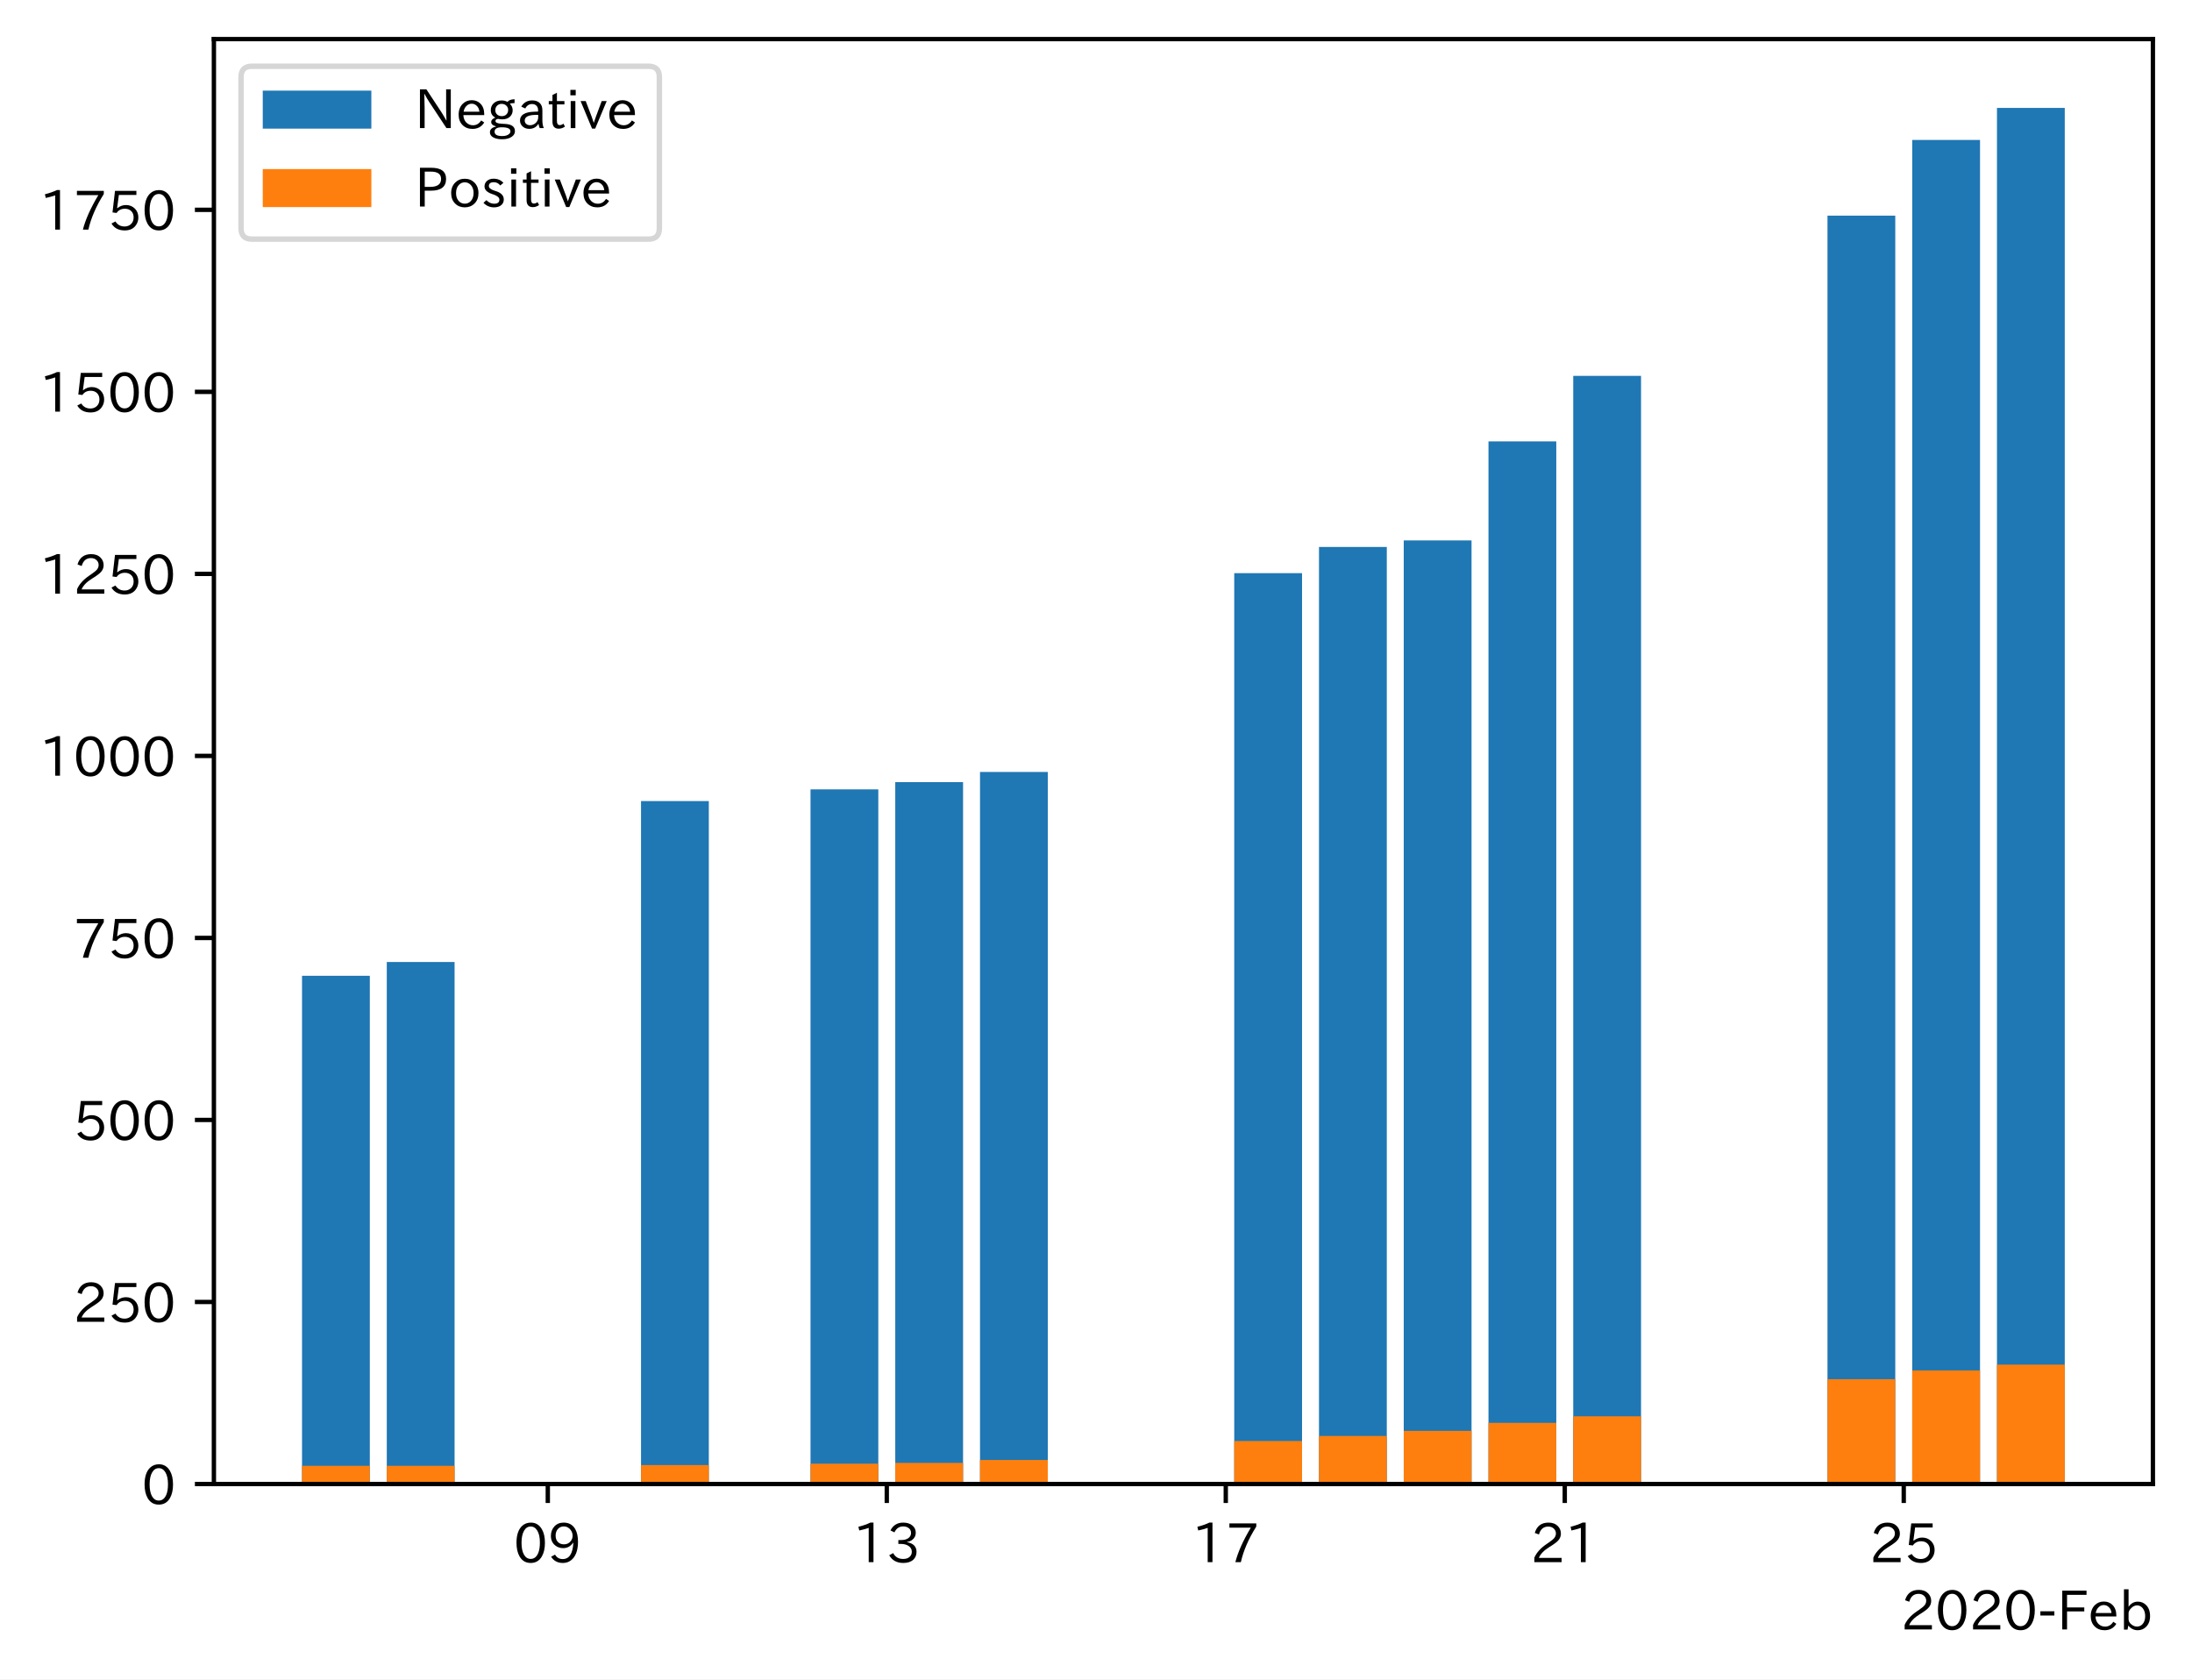
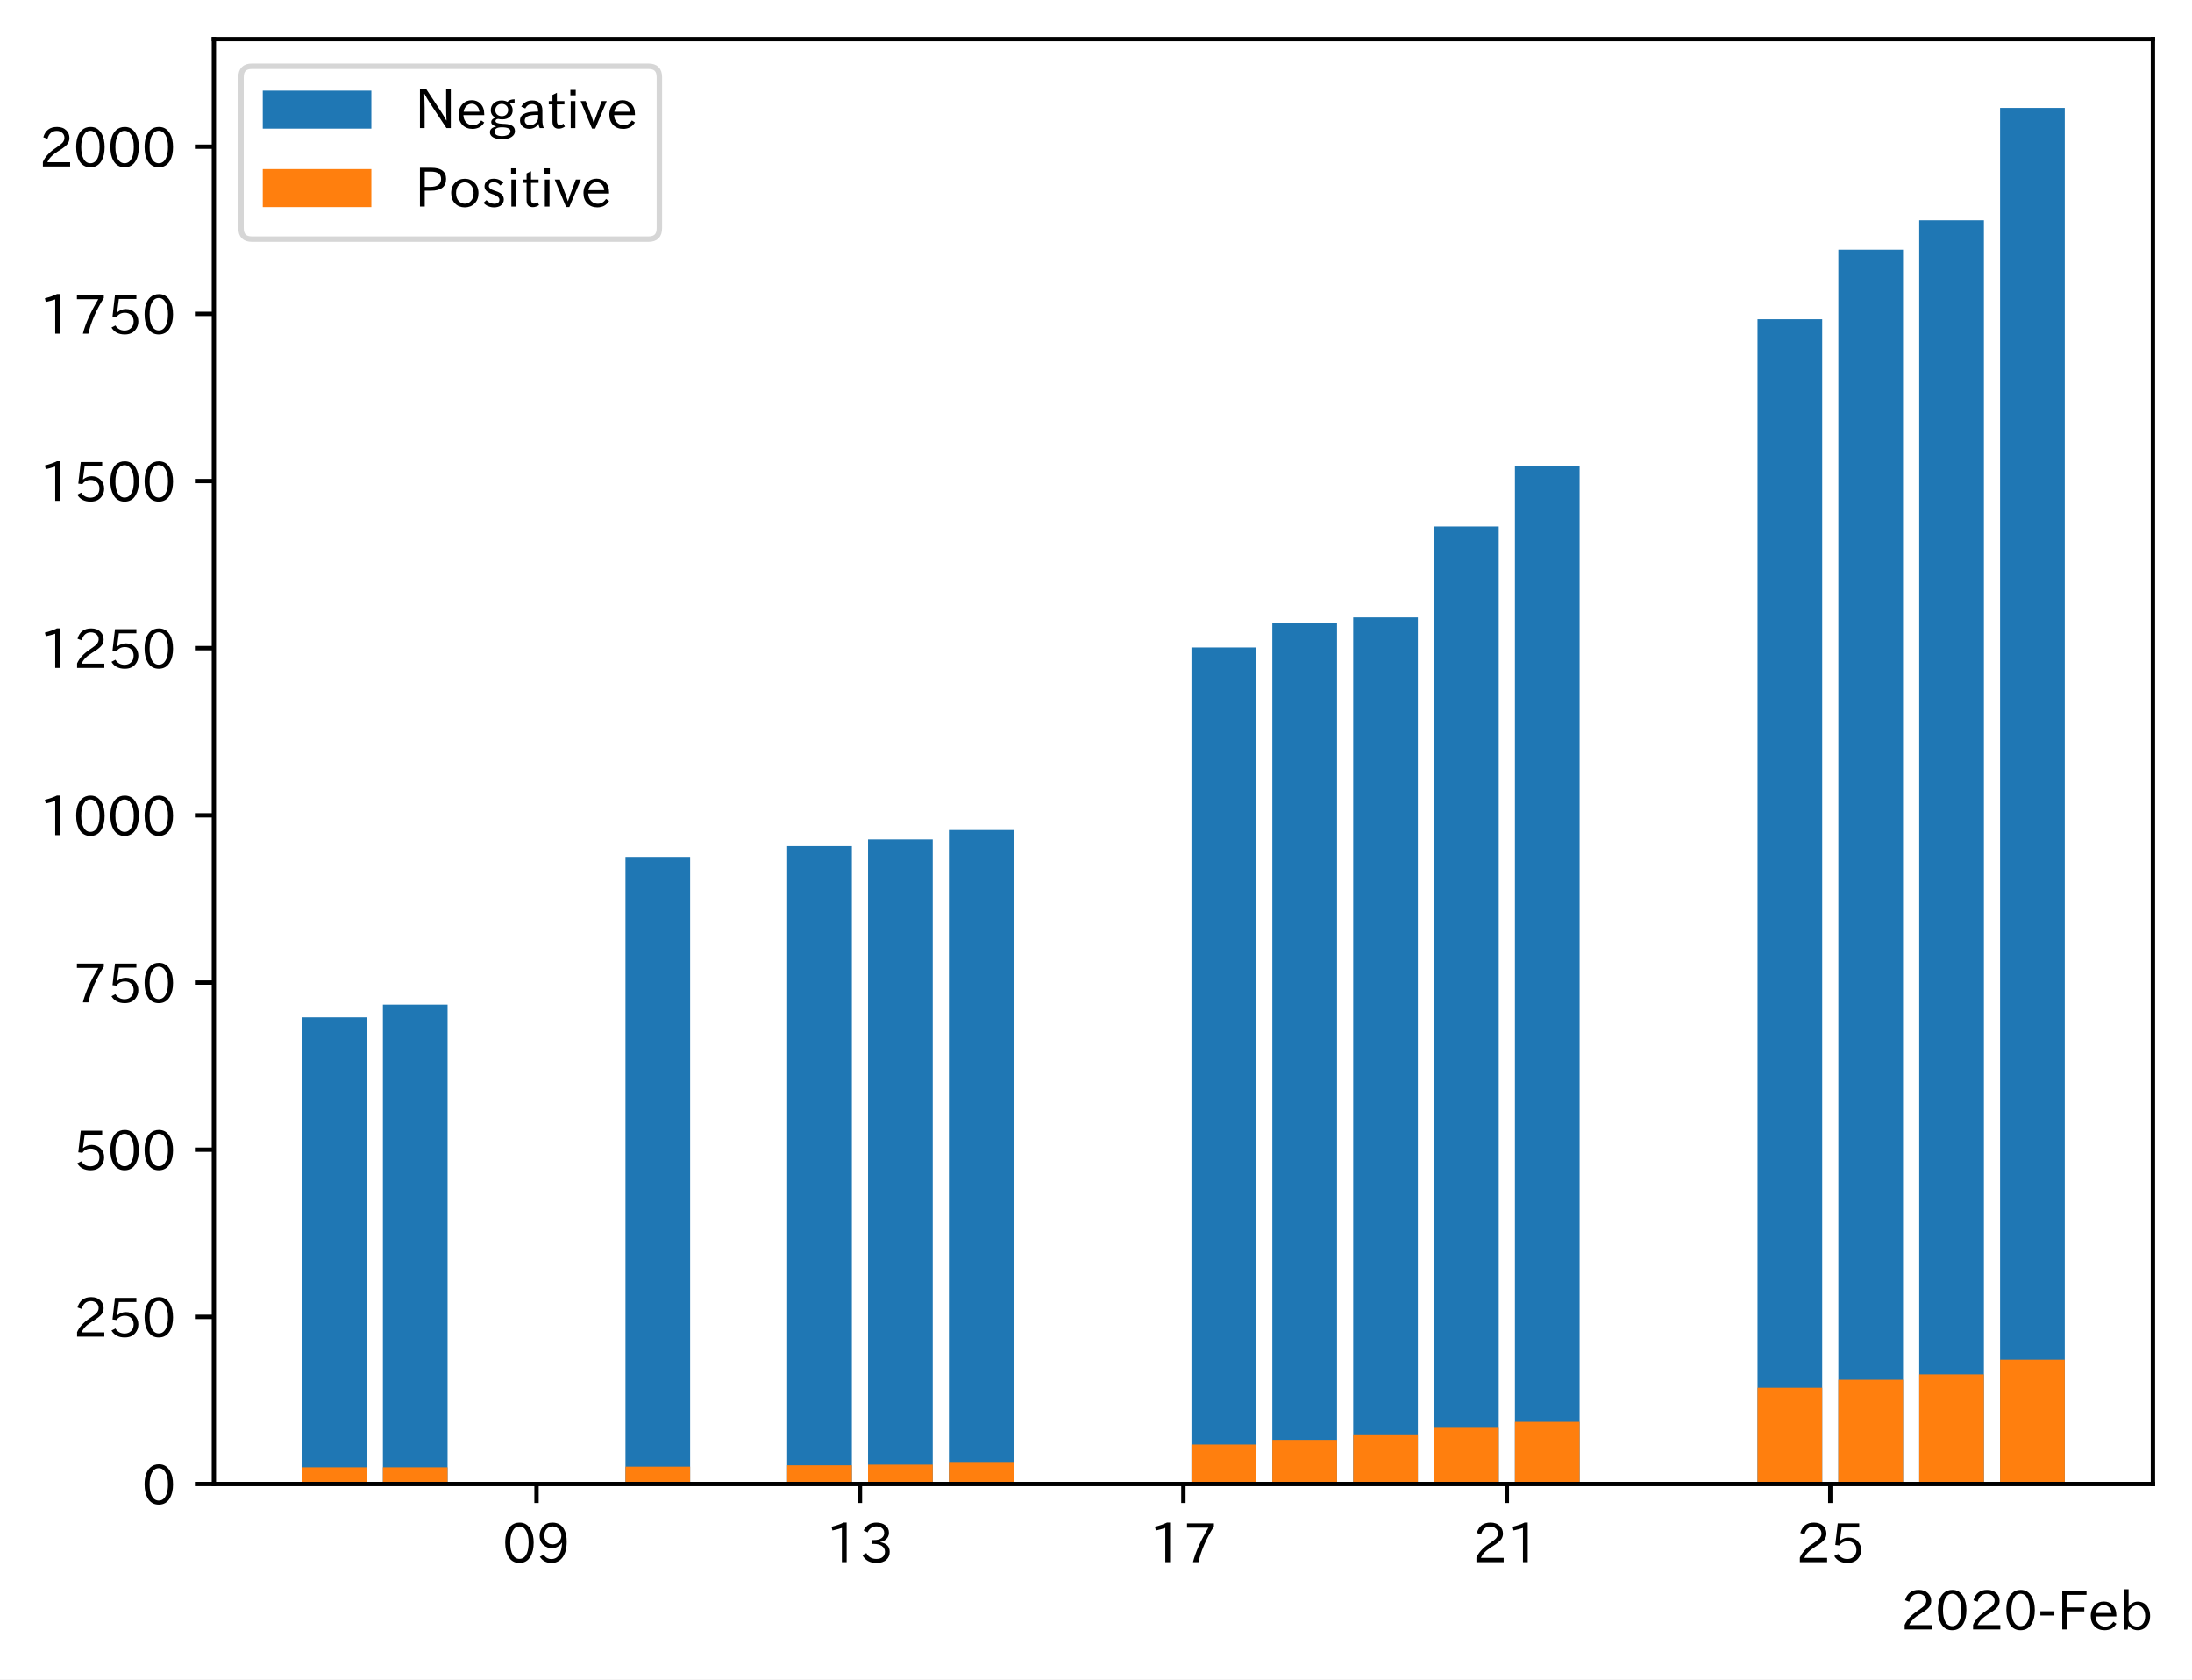
<svg xmlns="http://www.w3.org/2000/svg" xmlns:xlink="http://www.w3.org/1999/xlink" height="309.293pt" version="1.1" viewBox="0 0 403.714 309.293" width="403.714pt">
  <defs>
    <style type="text/css">
*{stroke-linecap:butt;stroke-linejoin:round;}
  </style>
  </defs>
  <g id="figure_1">
    <g id="patch_1">
      <path d="M 0 309.293  L 403.714 309.293  L 403.714 0  L 0 0  z " style="fill:#ffffff;" />
    </g>
    <g id="axes_1">
      <g id="patch_2">
        <path d="M 39.394 273.312  L 396.514 273.312  L 396.514 7.2  L 39.394 7.2  z " style="fill:#ffffff;" />
      </g>
      <g id="patch_3">
-         <path clip-path="url(#p9b8cc083f8)" d="M 55.626 273.312  L 68.113 273.312  L 68.113 179.714  L 55.626 179.714  z " style="fill:#1f77b4;" />
+         <path clip-path="url(#p34bbebf61f)" d="M 55.626 273.312  L 67.54 273.312  L 67.54 187.354  L 55.626 187.354  z " style="fill:#1f77b4;" />
      </g>
      <g id="patch_4">
-         <path clip-path="url(#p9b8cc083f8)" d="M 71.235 273.312  L 83.722 273.312  L 83.722 177.166  L 71.235 177.166  z " style="fill:#1f77b4;" />
+         <path clip-path="url(#p34bbebf61f)" d="M 70.519 273.312  L 82.433 273.312  L 82.433 185.014  L 70.519 185.014  z " style="fill:#1f77b4;" />
      </g>
      <g id="patch_5">
-         <path clip-path="url(#p9b8cc083f8)" d="M 118.06 273.312  L 130.547 273.312  L 130.547 147.531  L 118.06 147.531  z " style="fill:#1f77b4;" />
+         <path clip-path="url(#p34bbebf61f)" d="M 115.196 273.312  L 127.11 273.312  L 127.11 157.799  L 115.196 157.799  z " style="fill:#1f77b4;" />
      </g>
      <g id="patch_6">
-         <path clip-path="url(#p9b8cc083f8)" d="M 149.277 273.312  L 161.764 273.312  L 161.764 145.385  L 149.277 145.385  z " style="fill:#1f77b4;" />
+         <path clip-path="url(#p34bbebf61f)" d="M 144.981 273.312  L 156.895 273.312  L 156.895 155.828  L 144.981 155.828  z " style="fill:#1f77b4;" />
      </g>
      <g id="patch_7">
-         <path clip-path="url(#p9b8cc083f8)" d="M 164.885 273.312  L 177.372 273.312  L 177.372 144.044  L 164.885 144.044  z " style="fill:#1f77b4;" />
+         <path clip-path="url(#p34bbebf61f)" d="M 159.873 273.312  L 171.787 273.312  L 171.787 154.597  L 159.873 154.597  z " style="fill:#1f77b4;" />
      </g>
      <g id="patch_8">
-         <path clip-path="url(#p9b8cc083f8)" d="M 180.494 273.312  L 192.98 273.312  L 192.98 142.167  L 180.494 142.167  z " style="fill:#1f77b4;" />
+         <path clip-path="url(#p34bbebf61f)" d="M 174.766 273.312  L 186.68 273.312  L 186.68 152.873  L 174.766 152.873  z " style="fill:#1f77b4;" />
      </g>
      <g id="patch_9">
-         <path clip-path="url(#p9b8cc083f8)" d="M 227.319 273.312  L 239.805 273.312  L 239.805 105.559  L 227.319 105.559  z " style="fill:#1f77b4;" />
+         <path clip-path="url(#p34bbebf61f)" d="M 219.443 273.312  L 231.357 273.312  L 231.357 119.253  L 219.443 119.253  z " style="fill:#1f77b4;" />
      </g>
      <g id="patch_10">
-         <path clip-path="url(#p9b8cc083f8)" d="M 242.927 273.312  L 255.414 273.312  L 255.414 100.731  L 242.927 100.731  z " style="fill:#1f77b4;" />
+         <path clip-path="url(#p34bbebf61f)" d="M 234.335 273.312  L 246.249 273.312  L 246.249 114.82  L 234.335 114.82  z " style="fill:#1f77b4;" />
      </g>
      <g id="patch_11">
-         <path clip-path="url(#p9b8cc083f8)" d="M 258.536 273.312  L 271.022 273.312  L 271.022 99.525  L 258.536 99.525  z " style="fill:#1f77b4;" />
+         <path clip-path="url(#p34bbebf61f)" d="M 249.228 273.312  L 261.142 273.312  L 261.142 113.711  L 249.228 113.711  z " style="fill:#1f77b4;" />
      </g>
      <g id="patch_12">
-         <path clip-path="url(#p9b8cc083f8)" d="M 274.144 273.312  L 286.631 273.312  L 286.631 81.288  L 274.144 81.288  z " style="fill:#1f77b4;" />
+         <path clip-path="url(#p34bbebf61f)" d="M 264.12 273.312  L 276.034 273.312  L 276.034 96.963  L 264.12 96.963  z " style="fill:#1f77b4;" />
      </g>
      <g id="patch_13">
-         <path clip-path="url(#p9b8cc083f8)" d="M 289.752 273.312  L 302.239 273.312  L 302.239 69.219  L 289.752 69.219  z " style="fill:#1f77b4;" />
+         <path clip-path="url(#p34bbebf61f)" d="M 279.013 273.312  L 290.927 273.312  L 290.927 85.88  L 279.013 85.88  z " style="fill:#1f77b4;" />
      </g>
      <g id="patch_14">
-         <path clip-path="url(#p9b8cc083f8)" d="M 336.578 273.312  L 349.064 273.312  L 349.064 39.718  L 336.578 39.718  z " style="fill:#1f77b4;" />
+         <path clip-path="url(#p34bbebf61f)" d="M 323.69 273.312  L 335.604 273.312  L 335.604 58.787  L 323.69 58.787  z " style="fill:#1f77b4;" />
      </g>
      <g id="patch_15">
-         <path clip-path="url(#p9b8cc083f8)" d="M 352.186 273.312  L 364.673 273.312  L 364.673 25.772  L 352.186 25.772  z " style="fill:#1f77b4;" />
+         <path clip-path="url(#p34bbebf61f)" d="M 338.582 273.312  L 350.496 273.312  L 350.496 45.98  L 338.582 45.98  z " style="fill:#1f77b4;" />
      </g>
      <g id="patch_16">
-         <path clip-path="url(#p9b8cc083f8)" d="M 367.794 273.312  L 380.281 273.312  L 380.281 19.872  L 367.794 19.872  z " style="fill:#1f77b4;" />
+         <path clip-path="url(#p34bbebf61f)" d="M 353.475 273.312  L 365.389 273.312  L 365.389 40.561  L 353.475 40.561  z " style="fill:#1f77b4;" />
      </g>
      <g id="patch_17">
-         <path clip-path="url(#p9b8cc083f8)" d="M 55.626 273.312  L 68.113 273.312  L 68.113 269.96  L 55.626 269.96  z " style="fill:#ff7f0e;" />
+         <path clip-path="url(#p34bbebf61f)" d="M 368.367 273.312  L 380.281 273.312  L 380.281 19.872  L 368.367 19.872  z " style="fill:#1f77b4;" />
      </g>
      <g id="patch_18">
-         <path clip-path="url(#p9b8cc083f8)" d="M 71.235 273.312  L 83.722 273.312  L 83.722 269.96  L 71.235 269.96  z " style="fill:#ff7f0e;" />
+         <path clip-path="url(#p34bbebf61f)" d="M 55.626 273.312  L 67.54 273.312  L 67.54 270.233  L 55.626 270.233  z " style="fill:#ff7f0e;" />
      </g>
      <g id="patch_19">
-         <path clip-path="url(#p9b8cc083f8)" d="M 118.06 273.312  L 130.547 273.312  L 130.547 269.826  L 118.06 269.826  z " style="fill:#ff7f0e;" />
+         <path clip-path="url(#p34bbebf61f)" d="M 70.519 273.312  L 82.433 273.312  L 82.433 270.233  L 70.519 270.233  z " style="fill:#ff7f0e;" />
      </g>
      <g id="patch_20">
-         <path clip-path="url(#p9b8cc083f8)" d="M 149.277 273.312  L 161.764 273.312  L 161.764 269.557  L 149.277 269.557  z " style="fill:#ff7f0e;" />
+         <path clip-path="url(#p34bbebf61f)" d="M 115.196 273.312  L 127.11 273.312  L 127.11 270.11  L 115.196 270.11  z " style="fill:#ff7f0e;" />
      </g>
      <g id="patch_21">
-         <path clip-path="url(#p9b8cc083f8)" d="M 164.885 273.312  L 177.372 273.312  L 177.372 269.423  L 164.885 269.423  z " style="fill:#ff7f0e;" />
+         <path clip-path="url(#p34bbebf61f)" d="M 144.981 273.312  L 156.895 273.312  L 156.895 269.864  L 144.981 269.864  z " style="fill:#ff7f0e;" />
      </g>
      <g id="patch_22">
-         <path clip-path="url(#p9b8cc083f8)" d="M 180.494 273.312  L 192.98 273.312  L 192.98 268.887  L 180.494 268.887  z " style="fill:#ff7f0e;" />
+         <path clip-path="url(#p34bbebf61f)" d="M 159.873 273.312  L 171.787 273.312  L 171.787 269.741  L 159.873 269.741  z " style="fill:#ff7f0e;" />
      </g>
      <g id="patch_23">
-         <path clip-path="url(#p9b8cc083f8)" d="M 227.319 273.312  L 239.805 273.312  L 239.805 265.4  L 227.319 265.4  z " style="fill:#ff7f0e;" />
+         <path clip-path="url(#p34bbebf61f)" d="M 174.766 273.312  L 186.68 273.312  L 186.68 269.248  L 174.766 269.248  z " style="fill:#ff7f0e;" />
      </g>
      <g id="patch_24">
-         <path clip-path="url(#p9b8cc083f8)" d="M 242.927 273.312  L 255.414 273.312  L 255.414 264.462  L 242.927 264.462  z " style="fill:#ff7f0e;" />
+         <path clip-path="url(#p34bbebf61f)" d="M 219.443 273.312  L 231.357 273.312  L 231.357 266.046  L 219.443 266.046  z " style="fill:#ff7f0e;" />
      </g>
      <g id="patch_25">
-         <path clip-path="url(#p9b8cc083f8)" d="M 258.536 273.312  L 271.022 273.312  L 271.022 263.523  L 258.536 263.523  z " style="fill:#ff7f0e;" />
+         <path clip-path="url(#p34bbebf61f)" d="M 234.335 273.312  L 246.249 273.312  L 246.249 265.184  L 234.335 265.184  z " style="fill:#ff7f0e;" />
      </g>
      <g id="patch_26">
-         <path clip-path="url(#p9b8cc083f8)" d="M 274.144 273.312  L 286.631 273.312  L 286.631 262.048  L 274.144 262.048  z " style="fill:#ff7f0e;" />
+         <path clip-path="url(#p34bbebf61f)" d="M 249.228 273.312  L 261.142 273.312  L 261.142 264.322  L 249.228 264.322  z " style="fill:#ff7f0e;" />
      </g>
      <g id="patch_27">
-         <path clip-path="url(#p9b8cc083f8)" d="M 289.752 273.312  L 302.239 273.312  L 302.239 260.841  L 289.752 260.841  z " style="fill:#ff7f0e;" />
+         <path clip-path="url(#p34bbebf61f)" d="M 264.12 273.312  L 276.034 273.312  L 276.034 262.968  L 264.12 262.968  z " style="fill:#ff7f0e;" />
      </g>
      <g id="patch_28">
-         <path clip-path="url(#p9b8cc083f8)" d="M 336.578 273.312  L 349.064 273.312  L 349.064 254.002  L 336.578 254.002  z " style="fill:#ff7f0e;" />
+         <path clip-path="url(#p34bbebf61f)" d="M 279.013 273.312  L 290.927 273.312  L 290.927 261.859  L 279.013 261.859  z " style="fill:#ff7f0e;" />
      </g>
      <g id="patch_29">
-         <path clip-path="url(#p9b8cc083f8)" d="M 352.186 273.312  L 364.673 273.312  L 364.673 252.393  L 352.186 252.393  z " style="fill:#ff7f0e;" />
+         <path clip-path="url(#p34bbebf61f)" d="M 323.69 273.312  L 335.604 273.312  L 335.604 255.579  L 323.69 255.579  z " style="fill:#ff7f0e;" />
      </g>
      <g id="patch_30">
-         <path clip-path="url(#p9b8cc083f8)" d="M 367.794 273.312  L 380.281 273.312  L 380.281 251.32  L 367.794 251.32  z " style="fill:#ff7f0e;" />
+         <path clip-path="url(#p34bbebf61f)" d="M 338.582 273.312  L 350.496 273.312  L 350.496 254.101  L 338.582 254.101  z " style="fill:#ff7f0e;" />
+       </g>
+       <g id="patch_31">
+         <path clip-path="url(#p34bbebf61f)" d="M 353.475 273.312  L 365.389 273.312  L 365.389 253.116  L 353.475 253.116  z " style="fill:#ff7f0e;" />
+       </g>
+       <g id="patch_32">
+         <path clip-path="url(#p34bbebf61f)" d="M 368.367 273.312  L 380.281 273.312  L 380.281 250.406  L 368.367 250.406  z " style="fill:#ff7f0e;" />
      </g>
      <g id="matplotlib.axis_1">
        <g id="xtick_1">
          <g id="line2d_1">
            <defs>
-               <path d="M 0 0  L 0 3.5  " id="m7f5ef186e1" style="stroke:#000000;stroke-width:0.8;" />
-             </defs>
-             <g>
-               <use style="stroke:#000000;stroke-width:0.8;" x="100.891" xlink:href="#m7f5ef186e1" y="273.312" />
+               <path d="M 0 0  L 0 3.5  " id="m6d016fe721" style="stroke:#000000;stroke-width:0.8;" />
+             </defs>
+             <g>
+               <use style="stroke:#000000;stroke-width:0.8;" x="98.814" xlink:href="#m6d016fe721" y="273.312" />
            </g>
          </g>
          <g id="text_1">
            <defs>
              <path d="M 31.844 73.828  Q 45.016 73.828 52.094 61.625  Q 57.719 51.953 57.719 36.625  Q 57.719 21.438 52.094 11.578  Q 45.125 -0.484 31.5 -0.484  Q 17.922 -0.484 10.938 11.578  Q 5.328 21.438 5.328 36.719  Q 5.328 58.016 15.625 67.719  Q 22.172 73.828 31.844 73.828  z M 31.5 66.656  Q 23.688 66.656 19.188 58.734  Q 14.594 50.734 14.594 36.625  Q 14.594 22.75 19.094 14.797  Q 23.641 6.984 31.5 6.984  Q 40.922 6.984 45.453 18.016  Q 48.438 25.344 48.438 37.109  Q 48.438 50.875 43.844 58.734  Q 39.203 66.656 31.5 66.656  z " id="IPAexGothic-48" />
              <path d="M 46.625 36.812  Q 39.75 26.812 28.328 26.812  Q 19.578 26.812 13.234 32.125  Q 5.719 38.422 5.719 49.422  Q 5.719 59.578 12.016 66.656  Q 18.453 73.828 29.203 73.828  Q 43.75 73.828 50.641 61.719  Q 55.609 52.781 55.609 38.625  Q 55.609 19.531 47.516 9.188  Q 39.891 -0.484 27.641 -0.484  Q 13.422 -0.484 6.109 10.984  L 13.328 14.891  Q 18.062 6.688 27.391 6.688  Q 45.656 6.688 47.016 36.812  z M 29.5 66.844  Q 22.656 66.844 18.312 61.719  Q 14.406 57.078 14.406 50  Q 14.406 42.828 18.109 38.719  Q 22.406 33.797 29.781 33.797  Q 37.984 33.797 42.625 40.188  Q 45.703 44.484 45.703 49.516  Q 45.703 55.516 42.094 60.359  Q 37.109 66.844 29.5 66.844  z " id="IPAexGothic-57" />
            </defs>
-             <g transform="translate(94.59238 287.8026)scale(0.1 -0.1)">
+             <g transform="translate(92.51603 287.8026)scale(0.1 -0.1)">
              <use xlink:href="#IPAexGothic-48" />
              <use x="62.988" xlink:href="#IPAexGothic-57" />
            </g>
          </g>
        </g>
        <g id="xtick_2">
          <g id="line2d_2">
            <g>
-               <use style="stroke:#000000;stroke-width:0.8;" x="163.324" xlink:href="#m7f5ef186e1" y="273.312" />
+               <use style="stroke:#000000;stroke-width:0.8;" x="158.384" xlink:href="#m6d016fe721" y="273.312" />
            </g>
          </g>
          <g id="text_2">
            <defs>
              <path d="M 38.484 0.984  L 29.688 0.984  L 29.688 64.109  Q 21.438 61.281 12.312 59.328  L 10.688 66.109  Q 23.734 69.391 32.906 73.922  L 38.484 73.922  z " id="IPAexGothic-49" />
              <path d="M 37.203 37.797  Q 54.781 34.625 54.781 19.969  Q 54.781 11.188 48.875 5.562  Q 42.328 -0.484 30.375 -0.484  Q 12.453 -0.484 4.5 13.766  L 11.812 17.672  Q 17.328 6.891 30.281 6.891  Q 37.891 6.891 42.094 10.797  Q 46.094 14.5 46.094 20.172  Q 46.094 26.859 40.094 30.906  Q 34.625 34.578 25.688 34.578  L 21.297 34.578  L 21.297 41.703  L 25.875 41.703  Q 34.859 41.703 39.594 45.125  Q 44.672 48.734 44.672 54.828  Q 44.672 61.469 38.969 64.656  Q 35.297 66.844 30.172 66.844  Q 19.344 66.844 14.109 55.906  L 6.781 59.422  Q 14.016 73.828 30.281 73.828  Q 40.578 73.828 46.969 68.656  Q 53.375 63.578 53.375 55.219  Q 53.375 47.312 47.172 42.281  Q 43.172 39.062 37.203 38.188  z " id="IPAexGothic-51" />
            </defs>
-             <g transform="translate(157.0259 287.8026)scale(0.1 -0.1)">
+             <g transform="translate(152.0857 287.8026)scale(0.1 -0.1)">
              <use xlink:href="#IPAexGothic-49" />
              <use x="62.988" xlink:href="#IPAexGothic-51" />
            </g>
          </g>
        </g>
        <g id="xtick_3">
          <g id="line2d_3">
            <g>
-               <use style="stroke:#000000;stroke-width:0.8;" x="225.758" xlink:href="#m7f5ef186e1" y="273.312" />
+               <use style="stroke:#000000;stroke-width:0.8;" x="217.954" xlink:href="#m6d016fe721" y="273.312" />
            </g>
          </g>
          <g id="text_3">
            <defs>
              <path d="M 56.203 66.609  Q 34.969 32.906 27.781 0.984  L 17.672 0.984  Q 24.703 28.656 46.094 64.5  L 6.688 64.5  L 6.688 72.406  L 56.203 72.406  z " id="IPAexGothic-55" />
            </defs>
-             <g transform="translate(219.4595 287.8026)scale(0.1 -0.1)">
+             <g transform="translate(211.6553 287.8026)scale(0.1 -0.1)">
              <use xlink:href="#IPAexGothic-49" />
              <use x="62.988" xlink:href="#IPAexGothic-55" />
            </g>
          </g>
        </g>
        <g id="xtick_4">
          <g id="line2d_4">
            <g>
-               <use style="stroke:#000000;stroke-width:0.8;" x="288.192" xlink:href="#m7f5ef186e1" y="273.312" />
+               <use style="stroke:#000000;stroke-width:0.8;" x="277.523" xlink:href="#m6d016fe721" y="273.312" />
            </g>
          </g>
          <g id="text_4">
            <defs>
              <path d="M 57.172 0.984  L 6.984 0.984  L 6.984 9.281  Q 12.891 23.047 29.594 34.422  L 32.375 36.281  Q 40.922 42.141 43.609 45.406  Q 46.688 49.266 46.688 53.812  Q 46.688 58.938 43.062 62.547  Q 39.062 66.547 32.562 66.547  Q 19.531 66.547 15.484 52  L 7.766 54.781  Q 13.328 73.828 33.062 73.828  Q 43.844 73.828 50.25 67.438  Q 55.859 61.672 55.859 53.516  Q 55.859 47.469 52.25 42.531  Q 48.922 37.75 36.969 30.281  L 34.859 29  Q 19.625 19.578 15.281 8.891  L 57.172 8.891  z " id="IPAexGothic-50" />
            </defs>
-             <g transform="translate(281.8931 287.8026)scale(0.1 -0.1)">
+             <g transform="translate(271.225 287.8026)scale(0.1 -0.1)">
              <use xlink:href="#IPAexGothic-50" />
              <use x="62.988" xlink:href="#IPAexGothic-49" />
            </g>
          </g>
        </g>
        <g id="xtick_5">
          <g id="line2d_5">
            <g>
-               <use style="stroke:#000000;stroke-width:0.8;" x="350.625" xlink:href="#m7f5ef186e1" y="273.312" />
+               <use style="stroke:#000000;stroke-width:0.8;" x="337.093" xlink:href="#m6d016fe721" y="273.312" />
            </g>
          </g>
          <g id="text_5">
            <defs>
              <path d="M 18.406 40.672  Q 25.531 46.297 33.938 46.297  Q 44 46.297 50.641 39.5  Q 56.844 33.016 56.844 23.391  Q 56.844 14.656 51.516 8.016  Q 44.828 -0.484 31.734 -0.484  Q 14.984 -0.484 7.328 12.25  L 14.656 16.062  Q 20.453 6.781 31.453 6.781  Q 38.531 6.781 43.266 11.188  Q 48.141 15.828 48.141 23.484  Q 48.141 30.719 43.844 35.016  Q 39.359 39.5 32.125 39.5  Q 21.969 39.5 16.75 31.688  L 9.234 32.672  L 13.812 72.406  L 53.219 72.406  L 53.219 64.891  L 20.953 64.891  L 17.719 40.672  z " id="IPAexGothic-53" />
            </defs>
-             <g transform="translate(344.3266 287.8026)scale(0.1 -0.1)">
+             <g transform="translate(330.7946 287.8026)scale(0.1 -0.1)">
              <use xlink:href="#IPAexGothic-50" />
              <use x="62.988" xlink:href="#IPAexGothic-53" />
            </g>
          </g>
        </g>
        <g id="text_6">
          <defs>
            <path d="M 30.766 26.609  L 4.984 26.609  L 4.984 34.422  L 30.766 34.422  z " id="IPAexGothic-45" />
            <path d="M 54.203 64.703  L 18.312 64.703  L 18.312 41.5  L 50.094 41.5  L 50.094 34.188  L 18.312 34.188  L 18.312 0.984  L 9.516 0.984  L 9.516 72.406  L 54.203 72.406  z " id="IPAexGothic-70" />
            <path d="M 13.484 24.906  Q 13.922 16.266 18.891 11.281  Q 23.969 6.203 31.203 6.203  Q 40.719 6.203 46.297 15.094  L 51.906 11.375  Q 44.828 -0.484 30.172 -0.484  Q 19.094 -0.484 11.969 6.594  Q 4.781 13.812 4.781 25.641  Q 4.781 38.188 12.312 45.703  Q 19 52.391 29 52.391  Q 38.422 52.391 44.781 46.188  Q 51.906 38.969 51.906 26.906  L 51.906 24.906  z M 43.062 31.203  Q 42.328 37.984 38.281 41.891  Q 34.281 45.906 28.812 45.906  Q 22.469 45.906 17.969 40.484  Q 14.891 36.812 13.969 31.203  z " id="IPAexGothic-101" />
            <path d="M 17.578 42.672  Q 24.219 52.203 34.672 52.203  Q 43.562 52.203 49.859 45.906  Q 57.172 38.578 57.172 25.688  Q 57.172 13.094 49.859 5.812  Q 43.562 -0.484 34.469 -0.484  Q 24.359 -0.484 17 8.062  L 15.766 0.688  L 9.078 0.688  L 9.078 74.906  L 17.578 74.906  z M 17.578 31.203  L 17.578 19.578  Q 17.578 13.875 23.875 9.375  Q 28.172 6.297 33.109 6.297  Q 38.875 6.297 42.875 10.297  Q 48.188 15.766 48.188 25.484  Q 48.188 34.281 43.797 39.891  Q 39.453 45.312 33.203 45.312  Q 27.484 45.312 22.469 40.281  Q 17.578 35.406 17.578 31.203  z " id="IPAexGothic-98" />
          </defs>
          <g transform="translate(350.0934 300.1932)scale(0.1 -0.1)">
            <use xlink:href="#IPAexGothic-50" />
            <use x="62.988" xlink:href="#IPAexGothic-48" />
            <use x="125.977" xlink:href="#IPAexGothic-50" />
            <use x="188.965" xlink:href="#IPAexGothic-48" />
            <use x="251.953" xlink:href="#IPAexGothic-45" />
            <use x="287.744" xlink:href="#IPAexGothic-70" />
            <use x="344.922" xlink:href="#IPAexGothic-101" />
            <use x="401.807" xlink:href="#IPAexGothic-98" />
          </g>
        </g>
      </g>
      <g id="matplotlib.axis_2">
        <g id="ytick_1">
          <g id="line2d_6">
            <defs>
-               <path d="M 0 0  L -3.5 0  " id="mdf7c85d00a" style="stroke:#000000;stroke-width:0.8;" />
-             </defs>
-             <g>
-               <use style="stroke:#000000;stroke-width:0.8;" x="39.394" xlink:href="#mdf7c85d00a" y="273.312" />
+               <path d="M 0 0  L -3.5 0  " id="me88116e7f4" style="stroke:#000000;stroke-width:0.8;" />
+             </defs>
+             <g>
+               <use style="stroke:#000000;stroke-width:0.8;" x="39.394" xlink:href="#me88116e7f4" y="273.312" />
            </g>
          </g>
          <g id="text_7">
            <g transform="translate(26.09531 277.0573)scale(0.1 -0.1)">
              <use xlink:href="#IPAexGothic-48" />
            </g>
          </g>
        </g>
        <g id="ytick_2">
          <g id="line2d_7">
            <g>
-               <use style="stroke:#000000;stroke-width:0.8;" x="39.394" xlink:href="#mdf7c85d00a" y="239.788" />
+               <use style="stroke:#000000;stroke-width:0.8;" x="39.394" xlink:href="#me88116e7f4" y="242.525" />
            </g>
          </g>
          <g id="text_8">
-             <g transform="translate(13.49844 243.5335)scale(0.1 -0.1)">
+             <g transform="translate(13.49844 246.2701)scale(0.1 -0.1)">
              <use xlink:href="#IPAexGothic-50" />
              <use x="62.988" xlink:href="#IPAexGothic-53" />
              <use x="125.977" xlink:href="#IPAexGothic-48" />
            </g>
          </g>
        </g>
        <g id="ytick_3">
          <g id="line2d_8">
            <g>
-               <use style="stroke:#000000;stroke-width:0.8;" x="39.394" xlink:href="#mdf7c85d00a" y="206.264" />
+               <use style="stroke:#000000;stroke-width:0.8;" x="39.394" xlink:href="#me88116e7f4" y="211.738" />
            </g>
          </g>
          <g id="text_9">
-             <g transform="translate(13.49844 210.0097)scale(0.1 -0.1)">
+             <g transform="translate(13.49844 215.483)scale(0.1 -0.1)">
              <use xlink:href="#IPAexGothic-53" />
              <use x="62.988" xlink:href="#IPAexGothic-48" />
              <use x="125.977" xlink:href="#IPAexGothic-48" />
            </g>
          </g>
        </g>
        <g id="ytick_4">
          <g id="line2d_9">
            <g>
-               <use style="stroke:#000000;stroke-width:0.8;" x="39.394" xlink:href="#mdf7c85d00a" y="172.741" />
+               <use style="stroke:#000000;stroke-width:0.8;" x="39.394" xlink:href="#me88116e7f4" y="180.95" />
            </g>
          </g>
          <g id="text_10">
-             <g transform="translate(13.49844 176.4859)scale(0.1 -0.1)">
+             <g transform="translate(13.49844 184.6958)scale(0.1 -0.1)">
              <use xlink:href="#IPAexGothic-55" />
              <use x="62.988" xlink:href="#IPAexGothic-53" />
              <use x="125.977" xlink:href="#IPAexGothic-48" />
            </g>
          </g>
        </g>
        <g id="ytick_5">
          <g id="line2d_10">
            <g>
-               <use style="stroke:#000000;stroke-width:0.8;" x="39.394" xlink:href="#mdf7c85d00a" y="139.217" />
+               <use style="stroke:#000000;stroke-width:0.8;" x="39.394" xlink:href="#me88116e7f4" y="150.163" />
            </g>
          </g>
          <g id="text_11">
-             <g transform="translate(7.2 142.9621)scale(0.1 -0.1)">
+             <g transform="translate(7.2 153.9086)scale(0.1 -0.1)">
              <use xlink:href="#IPAexGothic-49" />
              <use x="62.988" xlink:href="#IPAexGothic-48" />
              <use x="125.977" xlink:href="#IPAexGothic-48" />
              <use x="188.965" xlink:href="#IPAexGothic-48" />
            </g>
          </g>
        </g>
        <g id="ytick_6">
          <g id="line2d_11">
            <g>
-               <use style="stroke:#000000;stroke-width:0.8;" x="39.394" xlink:href="#mdf7c85d00a" y="105.693" />
+               <use style="stroke:#000000;stroke-width:0.8;" x="39.394" xlink:href="#me88116e7f4" y="119.376" />
            </g>
          </g>
          <g id="text_12">
-             <g transform="translate(7.2 109.4383)scale(0.1 -0.1)">
+             <g transform="translate(7.2 123.1215)scale(0.1 -0.1)">
              <use xlink:href="#IPAexGothic-49" />
              <use x="62.988" xlink:href="#IPAexGothic-50" />
              <use x="125.977" xlink:href="#IPAexGothic-53" />
              <use x="188.965" xlink:href="#IPAexGothic-48" />
            </g>
          </g>
        </g>
        <g id="ytick_7">
          <g id="line2d_12">
            <g>
-               <use style="stroke:#000000;stroke-width:0.8;" x="39.394" xlink:href="#mdf7c85d00a" y="72.169" />
+               <use style="stroke:#000000;stroke-width:0.8;" x="39.394" xlink:href="#me88116e7f4" y="88.589" />
            </g>
          </g>
          <g id="text_13">
-             <g transform="translate(7.2 75.91446)scale(0.1 -0.1)">
+             <g transform="translate(7.2 92.33428)scale(0.1 -0.1)">
              <use xlink:href="#IPAexGothic-49" />
              <use x="62.988" xlink:href="#IPAexGothic-53" />
              <use x="125.977" xlink:href="#IPAexGothic-48" />
              <use x="188.965" xlink:href="#IPAexGothic-48" />
            </g>
          </g>
        </g>
        <g id="ytick_8">
          <g id="line2d_13">
            <g>
-               <use style="stroke:#000000;stroke-width:0.8;" x="39.394" xlink:href="#mdf7c85d00a" y="38.645" />
+               <use style="stroke:#000000;stroke-width:0.8;" x="39.394" xlink:href="#me88116e7f4" y="57.802" />
            </g>
          </g>
          <g id="text_14">
-             <g transform="translate(7.2 42.39065)scale(0.1 -0.1)">
+             <g transform="translate(7.2 61.54711)scale(0.1 -0.1)">
              <use xlink:href="#IPAexGothic-49" />
              <use x="62.988" xlink:href="#IPAexGothic-55" />
              <use x="125.977" xlink:href="#IPAexGothic-53" />
              <use x="188.965" xlink:href="#IPAexGothic-48" />
            </g>
          </g>
        </g>
-       </g>
-       <g id="patch_31">
+         <g id="ytick_9">
+           <g id="line2d_14">
+             <g>
+               <use style="stroke:#000000;stroke-width:0.8;" x="39.394" xlink:href="#me88116e7f4" y="27.015" />
+             </g>
+           </g>
+           <g id="text_15">
+             <g transform="translate(7.2 30.75994)scale(0.1 -0.1)">
+               <use xlink:href="#IPAexGothic-50" />
+               <use x="62.988" xlink:href="#IPAexGothic-48" />
+               <use x="125.977" xlink:href="#IPAexGothic-48" />
+               <use x="188.965" xlink:href="#IPAexGothic-48" />
+             </g>
+           </g>
+         </g>
+       </g>
+       <g id="patch_33">
        <path d="M 39.394 273.312  L 39.394 7.2  " style="fill:none;stroke:#000000;stroke-linecap:square;stroke-linejoin:miter;stroke-width:0.8;" />
      </g>
-       <g id="patch_32">
+       <g id="patch_34">
        <path d="M 396.514 273.312  L 396.514 7.2  " style="fill:none;stroke:#000000;stroke-linecap:square;stroke-linejoin:miter;stroke-width:0.8;" />
      </g>
-       <g id="patch_33">
+       <g id="patch_35">
        <path d="M 39.394 273.312  L 396.514 273.312  " style="fill:none;stroke:#000000;stroke-linecap:square;stroke-linejoin:miter;stroke-width:0.8;" />
      </g>
-       <g id="patch_34">
+       <g id="patch_36">
        <path d="M 39.394 7.2  L 396.514 7.2  " style="fill:none;stroke:#000000;stroke-linecap:square;stroke-linejoin:miter;stroke-width:0.8;" />
      </g>
      <g id="legend_1">
-         <g id="patch_35">
+         <g id="patch_37">
          <path d="M 46.394 44.039  L 119.441 44.039  Q 121.441 44.039 121.441 42.039  L 121.441 14.2  Q 121.441 12.2 119.441 12.2  L 46.394 12.2  Q 44.394 12.2 44.394 14.2  L 44.394 42.039  Q 44.394 44.039 46.394 44.039  z " style="fill:#ffffff;opacity:0.8;stroke:#cccccc;stroke-linejoin:miter;" />
        </g>
-         <g id="patch_36">
+         <g id="patch_38">
          <path d="M 48.394 23.691  L 68.394 23.691  L 68.394 16.691  L 48.394 16.691  z " style="fill:#1f77b4;" />
        </g>
-         <g id="text_15">
+         <g id="text_16">
          <defs>
            <path d="M 66.312 0.984  L 58.297 0.984  L 26.516 49.219  Q 22.906 54.688 17.828 64.016  L 17.438 64.016  L 17.625 59.328  Q 18.109 43.797 18.109 38.578  L 18.109 0.984  L 9.516 0.984  L 9.516 72.406  L 21.344 72.406  L 48.641 30.906  Q 53.953 22.609 58.016 15.094  L 58.406 15.094  Q 57.719 29.641 57.719 38.578  L 57.719 72.406  L 66.312 72.406  z " id="IPAexGothic-78" />
            <path d="M 20.797 17.969  Q 15.719 17.531 15.719 14.062  Q 15.719 9.578 27.547 8.984  L 33.297 8.688  Q 51.609 7.766 51.609 -4.594  Q 51.609 -10.938 45.703 -14.984  Q 39.359 -19.578 28.031 -19.578  Q 17.781 -19.578 11.531 -16.062  Q 5.516 -12.641 5.516 -6.688  Q 5.516 1.312 16.797 3.859  L 16.797 4.203  Q 7.906 6.453 7.906 12.156  Q 7.906 17.438 15.531 20.266  Q 7.125 24.609 7.125 34.078  Q 7.125 41.406 12.016 46.297  Q 17.625 51.906 27.156 51.906  Q 33.203 51.906 37.844 49.266  Q 41.406 53.953 50.922 54.109  L 50.922 47.078  Q 44.344 46.922 42.234 45.906  Q 47.406 40.828 47.406 33.891  Q 47.406 27 42.719 22.266  Q 37.5 17.094 28.328 17.094  Q 24.422 17.094 20.797 17.969  z M 27.094 45.609  Q 22.016 45.609 18.703 42.281  Q 15.438 39.016 15.438 34.078  Q 15.438 29.25 18.5 26.312  Q 21.828 23 27.438 23  Q 32.719 23 35.891 26.219  Q 39.109 29.391 39.109 34.422  Q 39.109 39.016 35.891 42.188  Q 32.516 45.609 27.094 45.609  z M 27.391 2.484  Q 14.109 2.484 14.109 -5.719  Q 14.109 -13.672 28.125 -13.672  Q 37.156 -13.672 41.219 -9.469  Q 43.312 -7.516 43.312 -4.891  Q 43.312 2.484 27.391 2.484  z " id="IPAexGothic-103" />
            <path d="M 49.312 0.984  L 41.75 0.984  Q 39.984 4.734 39.547 8.688  L 39.203 8.688  Q 33.547 -0.391 22.312 -0.391  Q 14.594 -0.391 9.719 4.5  Q 5.422 8.797 5.422 14.984  Q 5.422 30.422 32.031 31.203  L 38.719 31.391  L 38.719 33.984  Q 38.719 39.203 35.75 42.188  Q 32.625 45.312 27.734 45.312  Q 19.344 45.312 15.141 37.156  L 7.719 40.578  Q 14.656 52 27.938 52  Q 37.109 52 42.047 46.875  Q 46.625 42.281 46.625 33.891  L 46.625 15.578  Q 46.625 6.25 49.312 0.984  z M 38.922 25.391  L 33.453 25.297  Q 14.109 24.859 14.109 14.891  Q 14.109 11.375 16.406 9.078  Q 19.234 6.297 23.828 6.297  Q 30.219 6.297 34.906 10.984  Q 38.922 15.141 38.922 21  z " id="IPAexGothic-97" />
            <path d="M 33.203 3.766  Q 27.641 -0.094 21.828 -0.094  Q 10.203 -0.094 10.203 12.984  L 10.203 44.672  L 3.422 44.672  L 3.422 50.781  L 10.203 50.781  L 10.203 61.969  L 18.406 66.062  L 18.406 50.781  L 32.234 50.781  L 32.234 44.672  L 18.406 44.672  L 18.406 14.156  Q 18.406 6.5 23.641 6.5  Q 27.156 6.5 30.328 9.188  z " id="IPAexGothic-116" />
            <path d="M 18.406 61.375  L 8.594 61.375  L 8.594 71.391  L 18.406 71.391  z M 17.781 0.984  L 9.188 0.984  L 9.188 50.781  L 17.781 50.781  z " id="IPAexGothic-105" />
            <path d="M 48.484 50.781  L 27.297 0.094  L 21.484 0.094  L 0.391 50.781  L 9.812 50.781  L 20.906 21.688  L 23.781 13.188  L 24.516 10.984  L 24.812 10.984  Q 25.641 13.812 28.469 21.688  L 39.312 50.781  z " id="IPAexGothic-118" />
          </defs>
          <g transform="translate(76.39375 23.69063)scale(0.1 -0.1)">
            <use xlink:href="#IPAexGothic-78" />
            <use x="75.977" xlink:href="#IPAexGothic-101" />
            <use x="132.861" xlink:href="#IPAexGothic-103" />
            <use x="188.379" xlink:href="#IPAexGothic-97" />
            <use x="243.359" xlink:href="#IPAexGothic-116" />
            <use x="277.979" xlink:href="#IPAexGothic-105" />
            <use x="304.98" xlink:href="#IPAexGothic-118" />
            <use x="353.564" xlink:href="#IPAexGothic-101" />
          </g>
        </g>
-         <g id="patch_37">
+         <g id="patch_39">
          <path d="M 48.394 38.139  L 68.394 38.139  L 68.394 31.139  L 48.394 31.139  z " style="fill:#ff7f0e;" />
        </g>
-         <g id="text_16">
+         <g id="text_17">
          <defs>
            <path d="M 9.516 72.406  L 30.328 72.406  Q 57.625 72.406 57.625 51.906  Q 57.625 30.219 29.781 30.219  L 18.312 30.219  L 18.312 0.984  L 9.516 0.984  z M 18.312 37.203  L 28.125 37.203  Q 48.438 37.203 48.438 51.812  Q 48.438 65.328 29.594 65.328  L 18.312 65.328  z " id="IPAexGothic-80" />
            <path d="M 29.984 52.203  Q 40.531 52.203 47.75 45.125  Q 55.172 37.703 55.172 25.594  Q 55.172 13.875 47.906 6.594  Q 40.766 -0.484 29.984 -0.484  Q 19.188 -0.484 12.203 6.5  Q 4.891 13.766 4.891 25.875  Q 4.891 37.703 12.312 45.125  Q 19.391 52.203 29.984 52.203  z M 29.984 45.609  Q 23.734 45.609 19.391 41.109  Q 13.875 35.594 13.875 25.781  Q 13.875 16.109 19.281 10.688  Q 23.688 6.297 29.984 6.297  Q 36.422 6.297 40.766 10.797  Q 46.188 16.219 46.188 26.125  Q 46.188 35.453 40.672 41.109  Q 36.188 45.609 29.984 45.609  z " id="IPAexGothic-111" />
            <path d="M 34.906 39.797  Q 30.281 45.797 23.188 45.797  Q 13.922 45.797 13.922 38.672  Q 13.922 33.641 23.922 30.375  L 27.203 29.297  Q 41.406 24.656 41.406 13.969  Q 41.406 6.781 35.5 2.688  Q 30.812 -0.484 23.391 -0.484  Q 11.969 -0.484 4 7.859  L 9.422 12.797  Q 15.578 6.203 23.688 6.203  Q 33.297 6.203 33.297 13.672  Q 33.297 19.344 22.703 23.094  L 19.281 24.266  Q 5.906 28.953 5.906 37.984  Q 5.906 43.703 9.812 47.609  Q 14.5 52.297 22.703 52.297  Q 33.688 52.297 40.719 44.672  z " id="IPAexGothic-115" />
          </defs>
          <g transform="translate(76.39375 38.13906)scale(0.1 -0.1)">
            <use xlink:href="#IPAexGothic-80" />
            <use x="62.109" xlink:href="#IPAexGothic-111" />
            <use x="122.51" xlink:href="#IPAexGothic-115" />
            <use x="168.701" xlink:href="#IPAexGothic-105" />
            <use x="195.703" xlink:href="#IPAexGothic-116" />
            <use x="230.322" xlink:href="#IPAexGothic-105" />
            <use x="257.324" xlink:href="#IPAexGothic-118" />
            <use x="305.908" xlink:href="#IPAexGothic-101" />
          </g>
        </g>
      </g>
    </g>
  </g>
  <defs>
-     <clipPath id="p9b8cc083f8">
+     <clipPath id="p34bbebf61f">
      <rect height="266.112" width="357.12" x="39.394" y="7.2" />
    </clipPath>
  </defs>
</svg>
